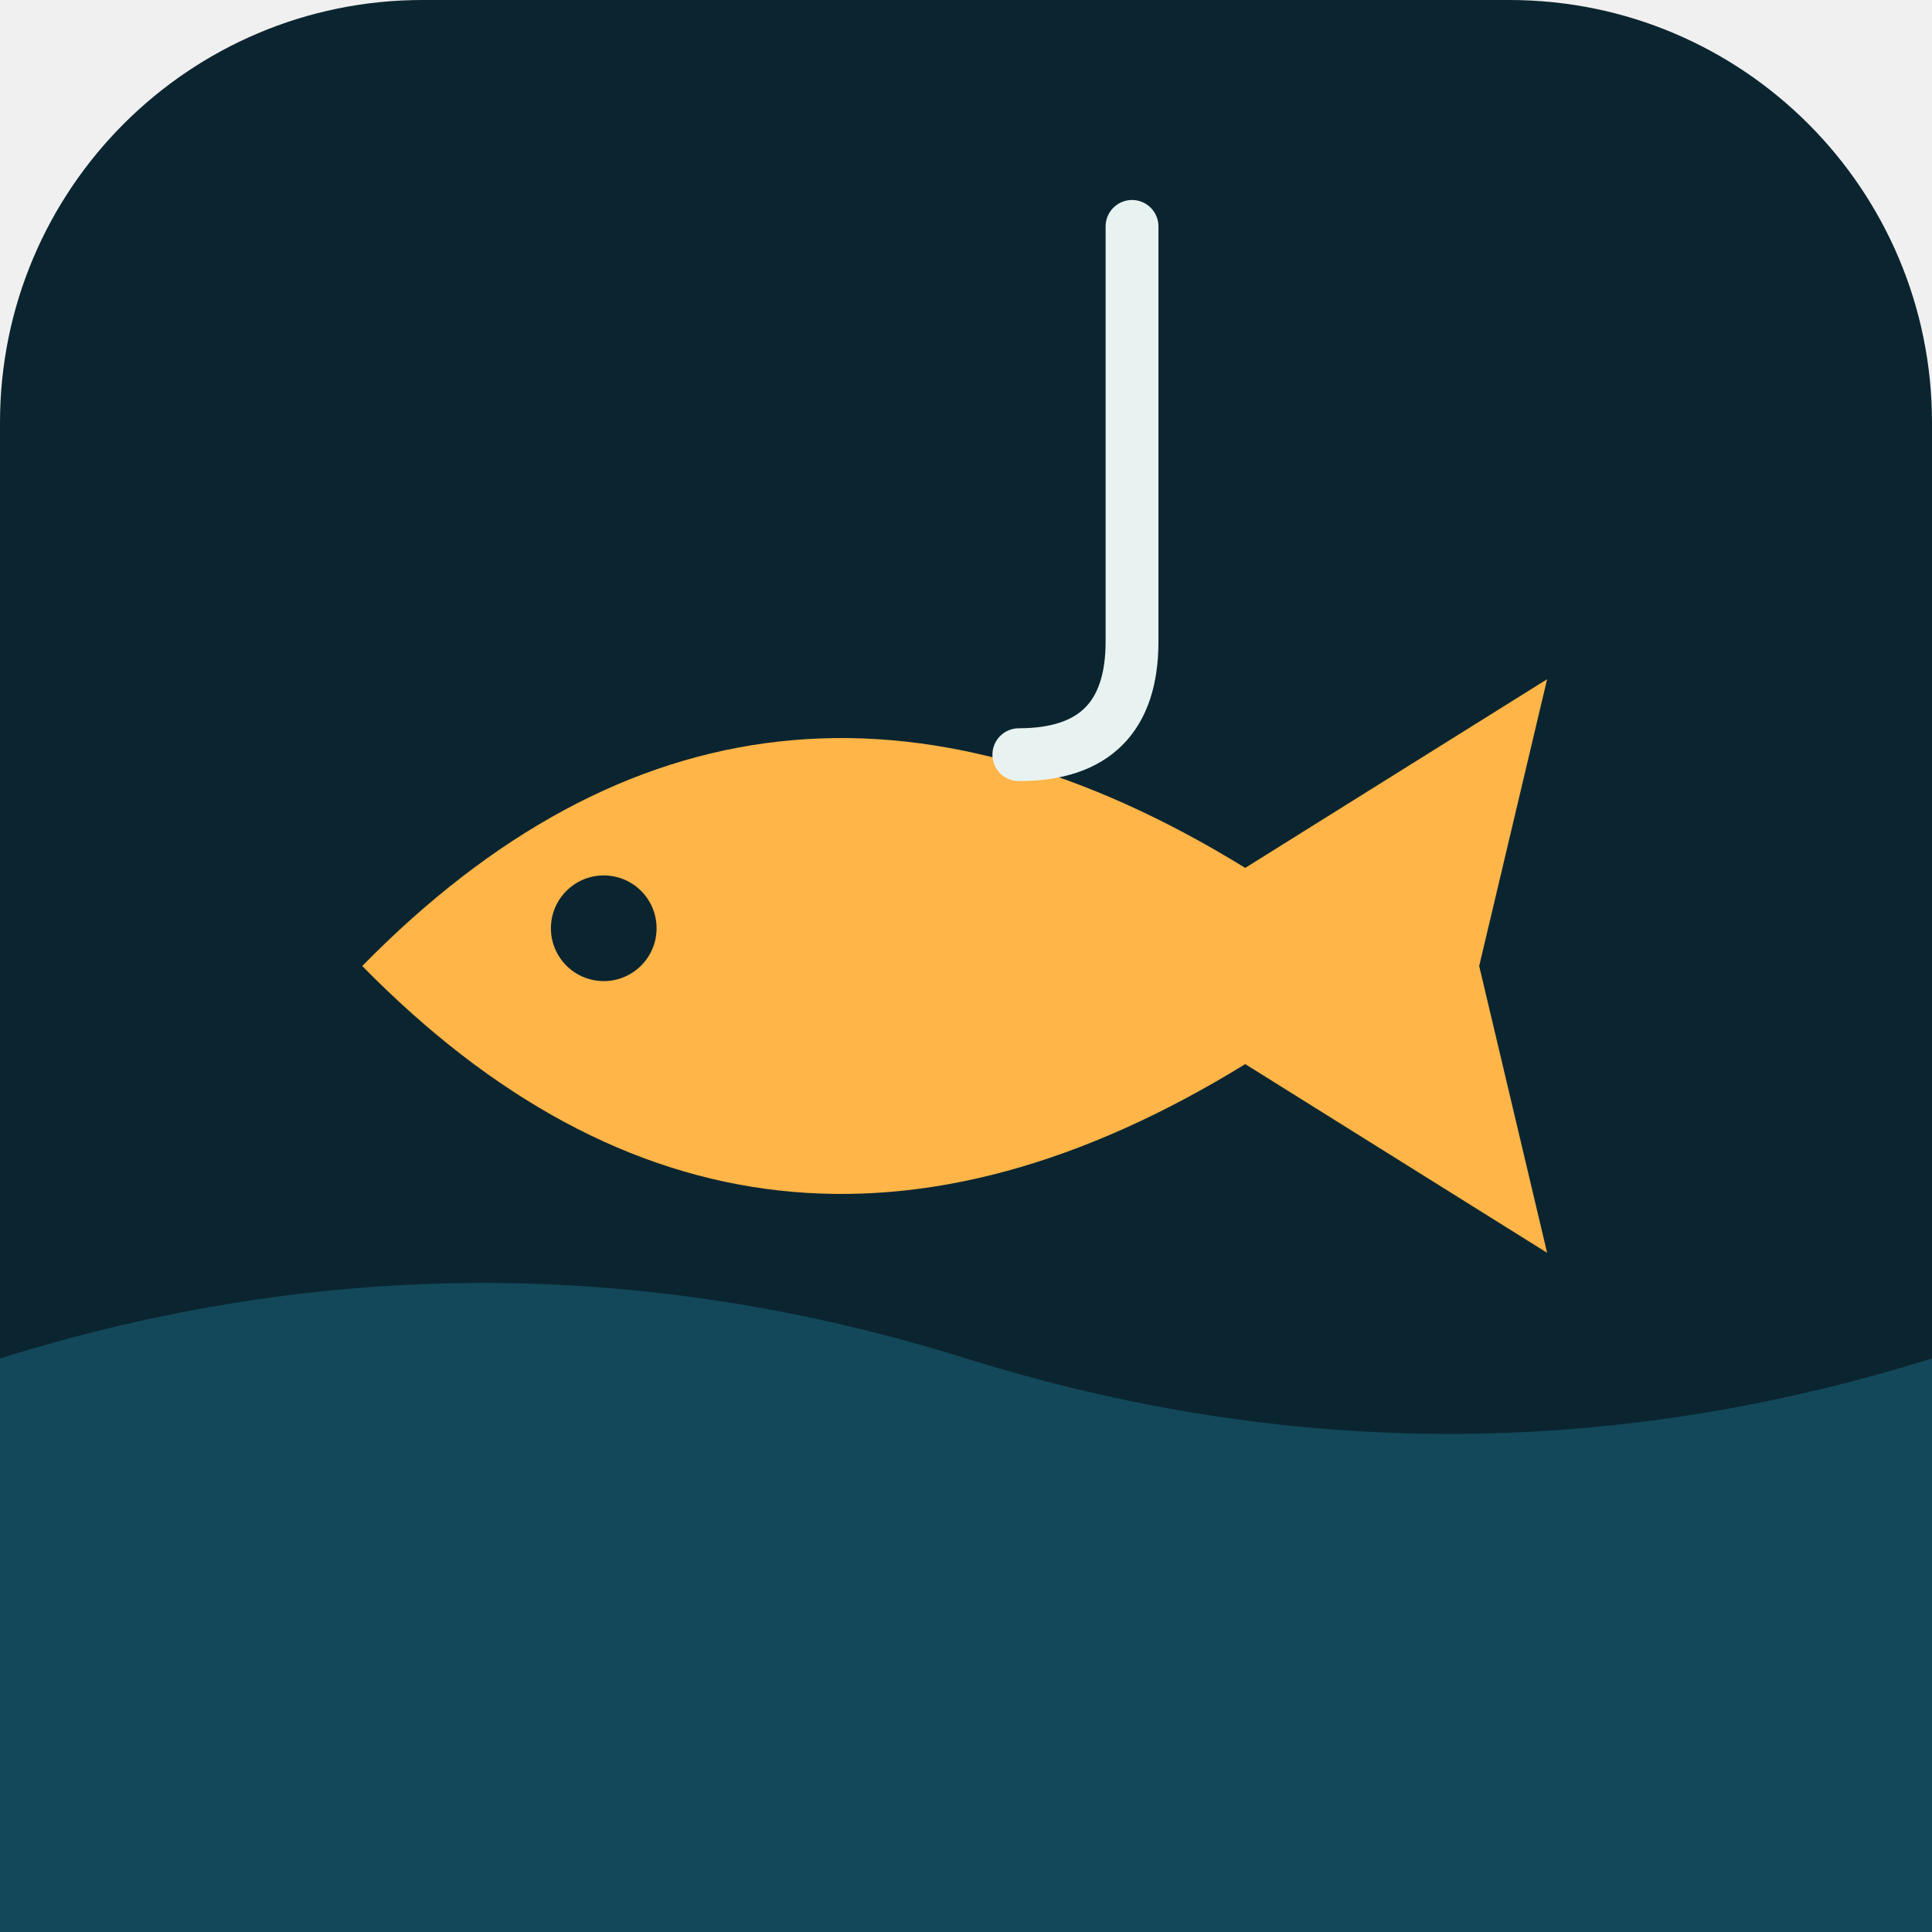
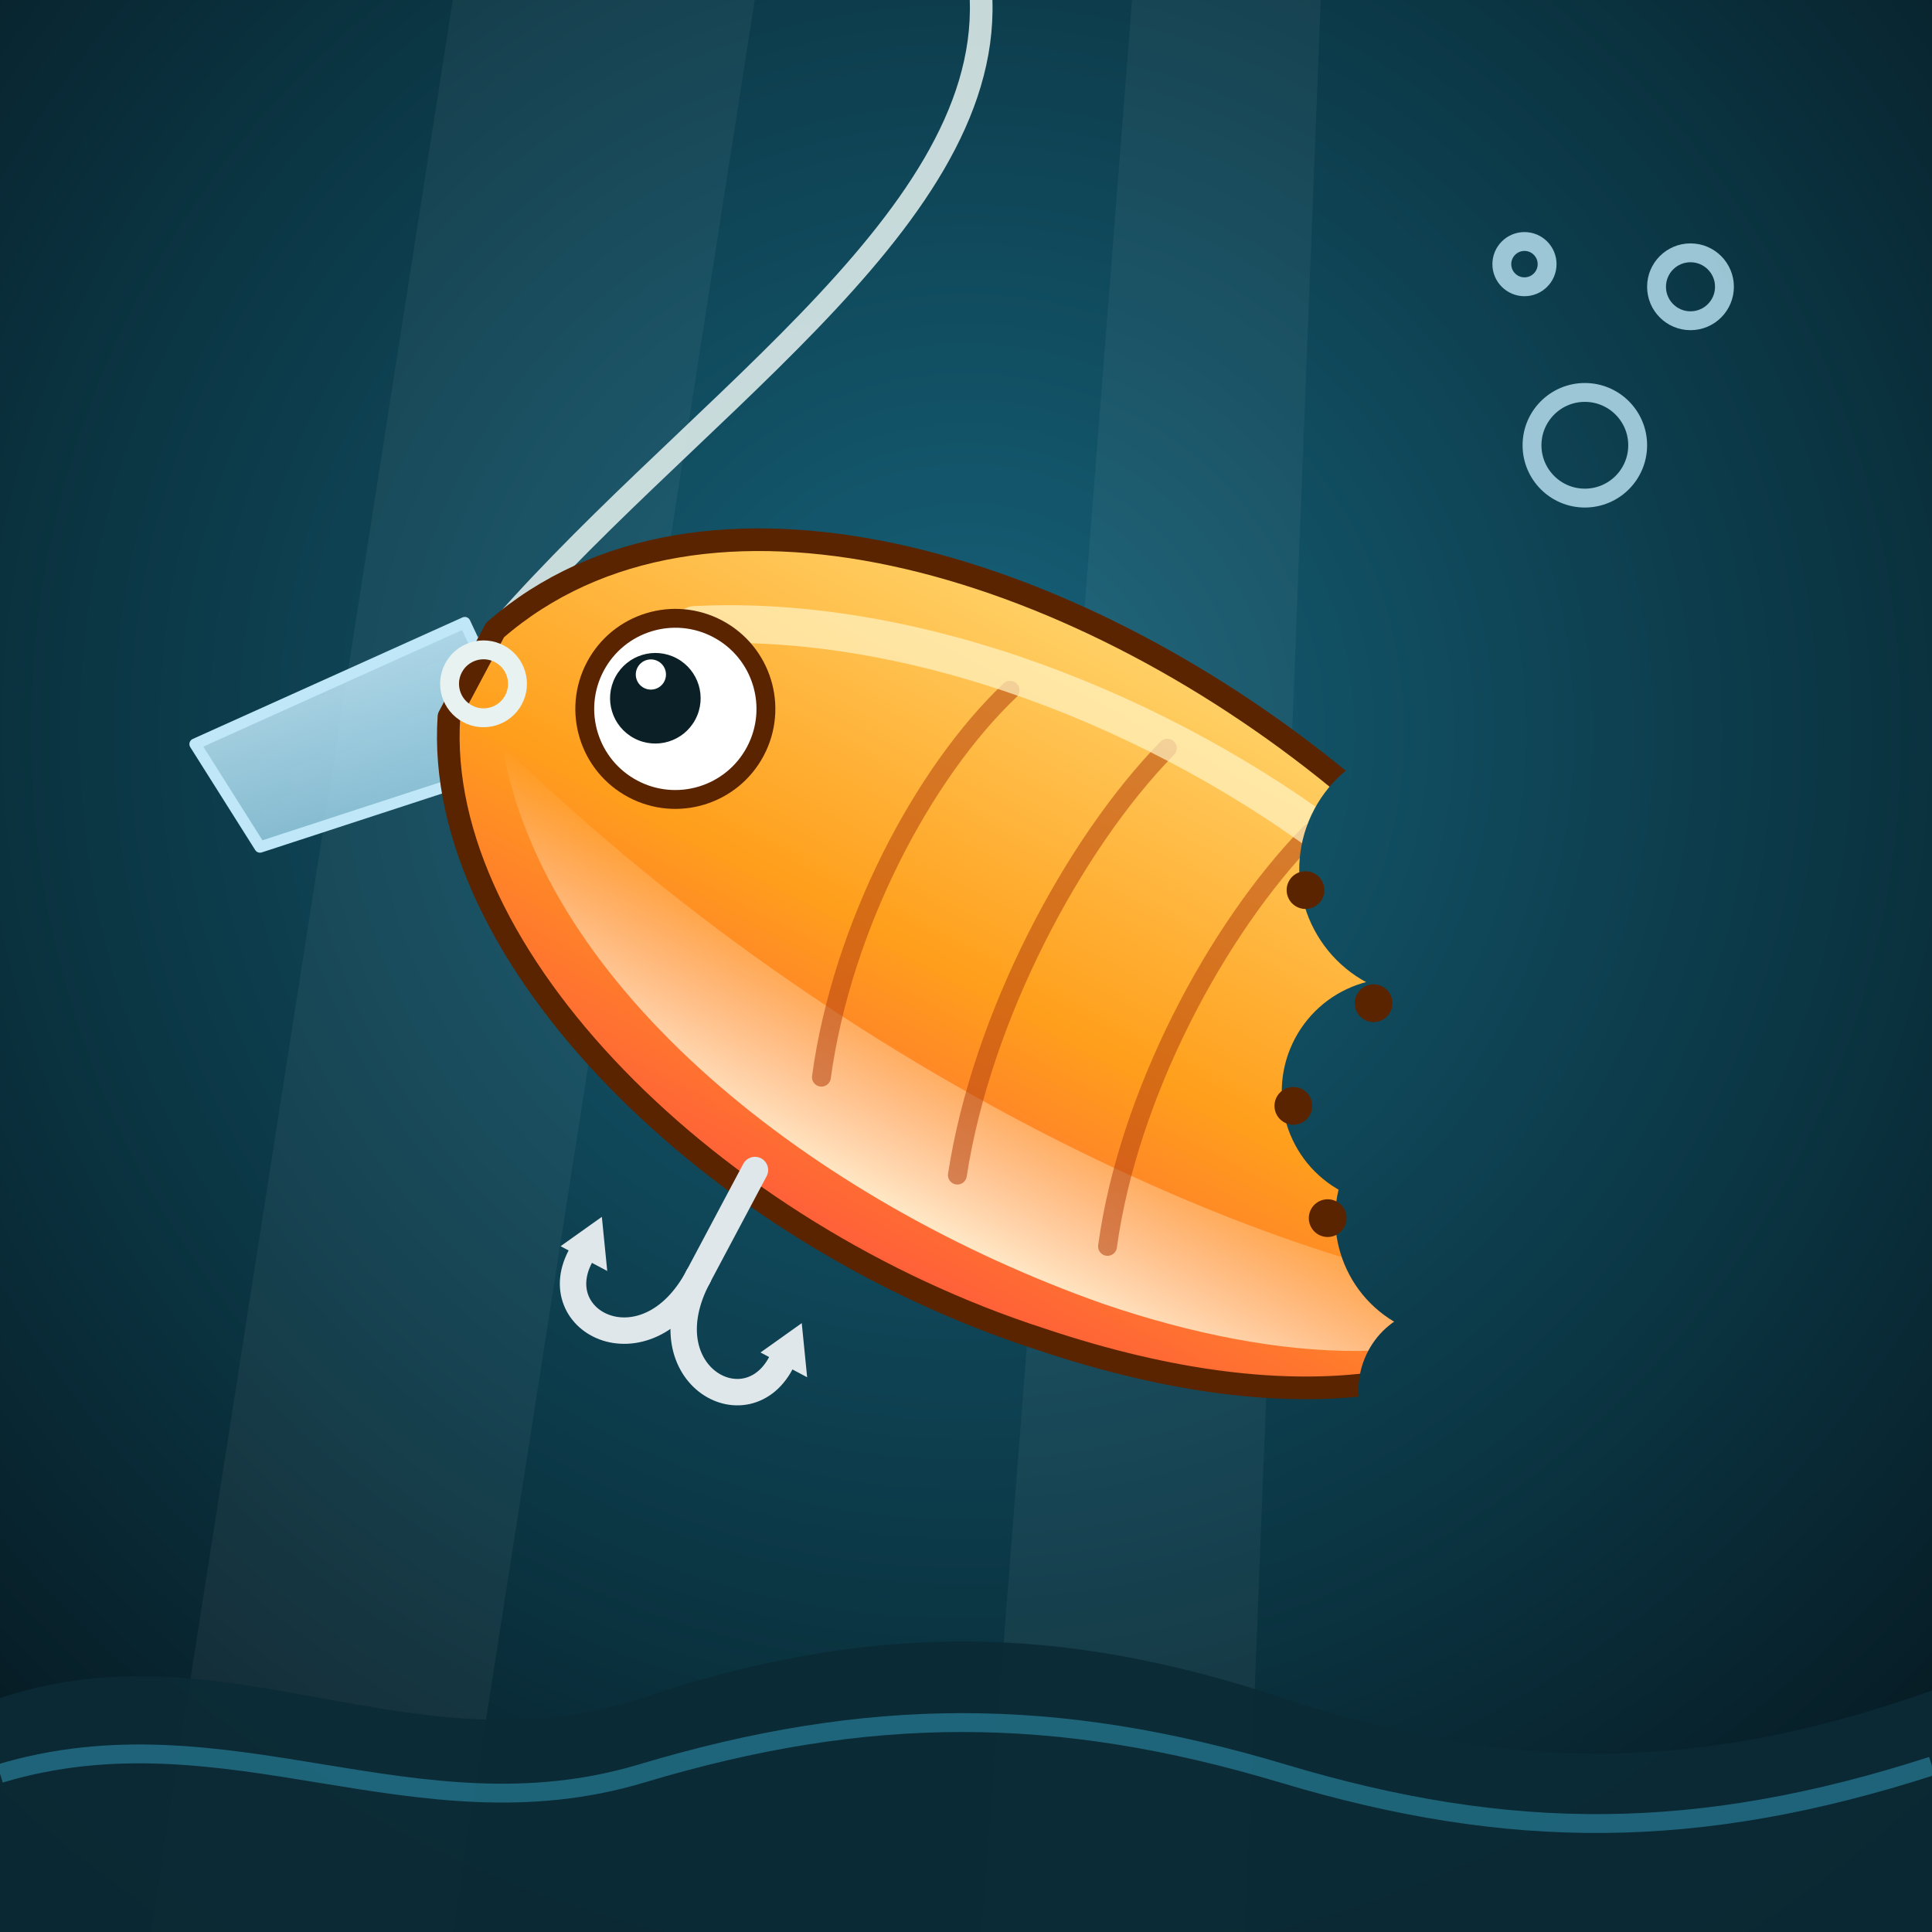
<svg xmlns="http://www.w3.org/2000/svg" viewBox="0 0 512 512">
-   <rect width="512" height="512" rx="112" fill="#0b2530" />
-   <path d="M0 360 Q128 320 256 360 T512 360 V512 H0Z" fill="#12485a" />
-   <path d="M96 256 Q200 150 330 230 L410 180 L392 256 L410 332 L330 282 Q200 362 96 256Z" fill="#ffb547" />
-   <circle cx="160" cy="246" r="14" fill="#0b2530" />
-   <path d="M300 60 V170 Q300 200 270 200" stroke="#e8f3f1" stroke-width="14" fill="none" stroke-linecap="round" />
+   <defs>
+     <radialGradient id="bg" cx="50%" cy="38%" r="75%">
+       <stop offset="0" stop-color="#16627a" />
+       <stop offset="0.6" stop-color="#0b3644" />
+       <stop offset="1" stop-color="#061820" />
+     </radialGradient>
+     <linearGradient id="body" x1="0" y1="0" x2="0" y2="1">
+       <stop offset="0" stop-color="#ffd166" />
+       <stop offset="0.55" stop-color="#ff9f1c" />
+       <stop offset="1" stop-color="#ff5d3a" />
+     </linearGradient>
+     <linearGradient id="belly" x1="0" y1="0" x2="0" y2="1">
+       <stop offset="0" stop-color="#fff6d6" stop-opacity="0" />
+       <stop offset="1" stop-color="#fff6d6" stop-opacity="0.9" />
+     </linearGradient>
+     <linearGradient id="lip" x1="0" y1="0" x2="1" y2="1">
+       <stop offset="0" stop-color="#d9f3ff" stop-opacity="0.95" />
+       <stop offset="1" stop-color="#8fd3ee" stop-opacity="0.7" />
+     </linearGradient>
+     <mask id="bite">
+       <rect width="512" height="512" fill="#fff" />
+       <circle cx="352" cy="176" r="34" fill="#000" />
+       <circle cx="388" cy="208" r="34" fill="#000" />
+       <circle cx="402" cy="254" r="32" fill="#000" />
+       <circle cx="440" cy="266" r="44" fill="#000" />
+       <circle cx="420" cy="220" r="26" fill="#000" />
+       <circle cx="420" cy="296" r="22" fill="#000" />
+       <circle cx="372" cy="232" r="30" fill="#000" />
+     </mask>
+   </defs>
+   <rect width="512" height="512" fill="url(#bg)" />
+   <g fill="#ffffff" opacity="0.05">
+     <path d="M120 0 L200 0 L120 512 L40 512Z" />
+     <path d="M300 0 L350 0 L330 512 L260 512Z" />
+   </g>
+   <path d="M260 0 C262 60 180 110 128 172" stroke="#e8f3f1" stroke-width="6" fill="none" stroke-linecap="round" opacity="0.85" />
+   <g transform="rotate(28 256 256)">
+     <path d="M96 238 L48 300 L76 316 L128 262Z" fill="url(#lip)" stroke="#bfe7f7" stroke-width="3" stroke-linejoin="round" />
+     <g mask="url(#bite)">
+       <path d="M104 236 C130 168 230 148 320 166 C392 180 432 214 440 250 C432 290 392 322 320 334 C230 350 130 320 104 262 Z" fill="url(#body)" stroke="#5a2400" stroke-width="6" stroke-linejoin="round" />
+       <path d="M120 262 C160 314 250 330 330 318 C380 310 420 290 432 262 C380 286 250 300 120 262Z" fill="url(#belly)" />
+       <g stroke="#b5420f" stroke-width="5" stroke-linecap="round" opacity="0.55" fill="none">
+         <path d="M232 186 C222 216 222 262 236 300" />
+         <path d="M276 180 C266 214 266 266 280 306" />
+         <path d="M320 182 C310 216 310 266 324 304" />
+       </g>
+       <path d="M150 210 C200 180 270 172 330 182" stroke="#fff3c4" stroke-width="10" stroke-linecap="round" fill="none" opacity="0.7" />
+     </g>
+     <g fill="#5a2400">
+       <circle cx="326" cy="196" r="5" />
+       <circle cx="356" cy="214" r="5" />
+       <circle cx="350" cy="248" r="5" />
+       <circle cx="372" cy="270" r="5" />
+     </g>
+     <circle cx="156" cy="232" r="24" fill="#ffffff" stroke="#5a2400" stroke-width="5" />
+     <circle cx="150" cy="232" r="12" fill="#0b1f26" />
+     <circle cx="146" cy="227" r="4" fill="#ffffff" />
+     <circle cx="108" cy="250" r="9" fill="none" stroke="#e8f3f1" stroke-width="5" />
+     <g stroke="#dfe7ea" stroke-width="7" fill="none" stroke-linecap="round">
+       <path d="M232 330 L232 362" />
+       <path d="M232 362 C232 392 200 392 202 370" />
+       <path d="M232 362 C232 392 264 392 262 370" />
+     </g>
+     <path d="M196 372 L202 360 L210 372Z" fill="#dfe7ea" />
+     <path d="M256 372 L262 360 L270 372Z" fill="#dfe7ea" />
+   </g>
+   <g fill="none" stroke="#bfe7f7" stroke-width="5" opacity="0.8">
+     <circle cx="420" cy="118" r="14" />
+     <circle cx="448" cy="76" r="9" />
+     <circle cx="404" cy="70" r="6" />
+   </g>
+   <path d="M0 450 C60 430 110 470 170 450 S280 430 340 450 S450 470 512 448 V512 H0Z" fill="#0a2a35" opacity="0.9" />
+   <path d="M0 470 C60 452 110 488 170 470 S280 452 340 470 S450 488 512 468" stroke="#2c8aa6" stroke-width="5" fill="none" opacity="0.6" />
</svg>
